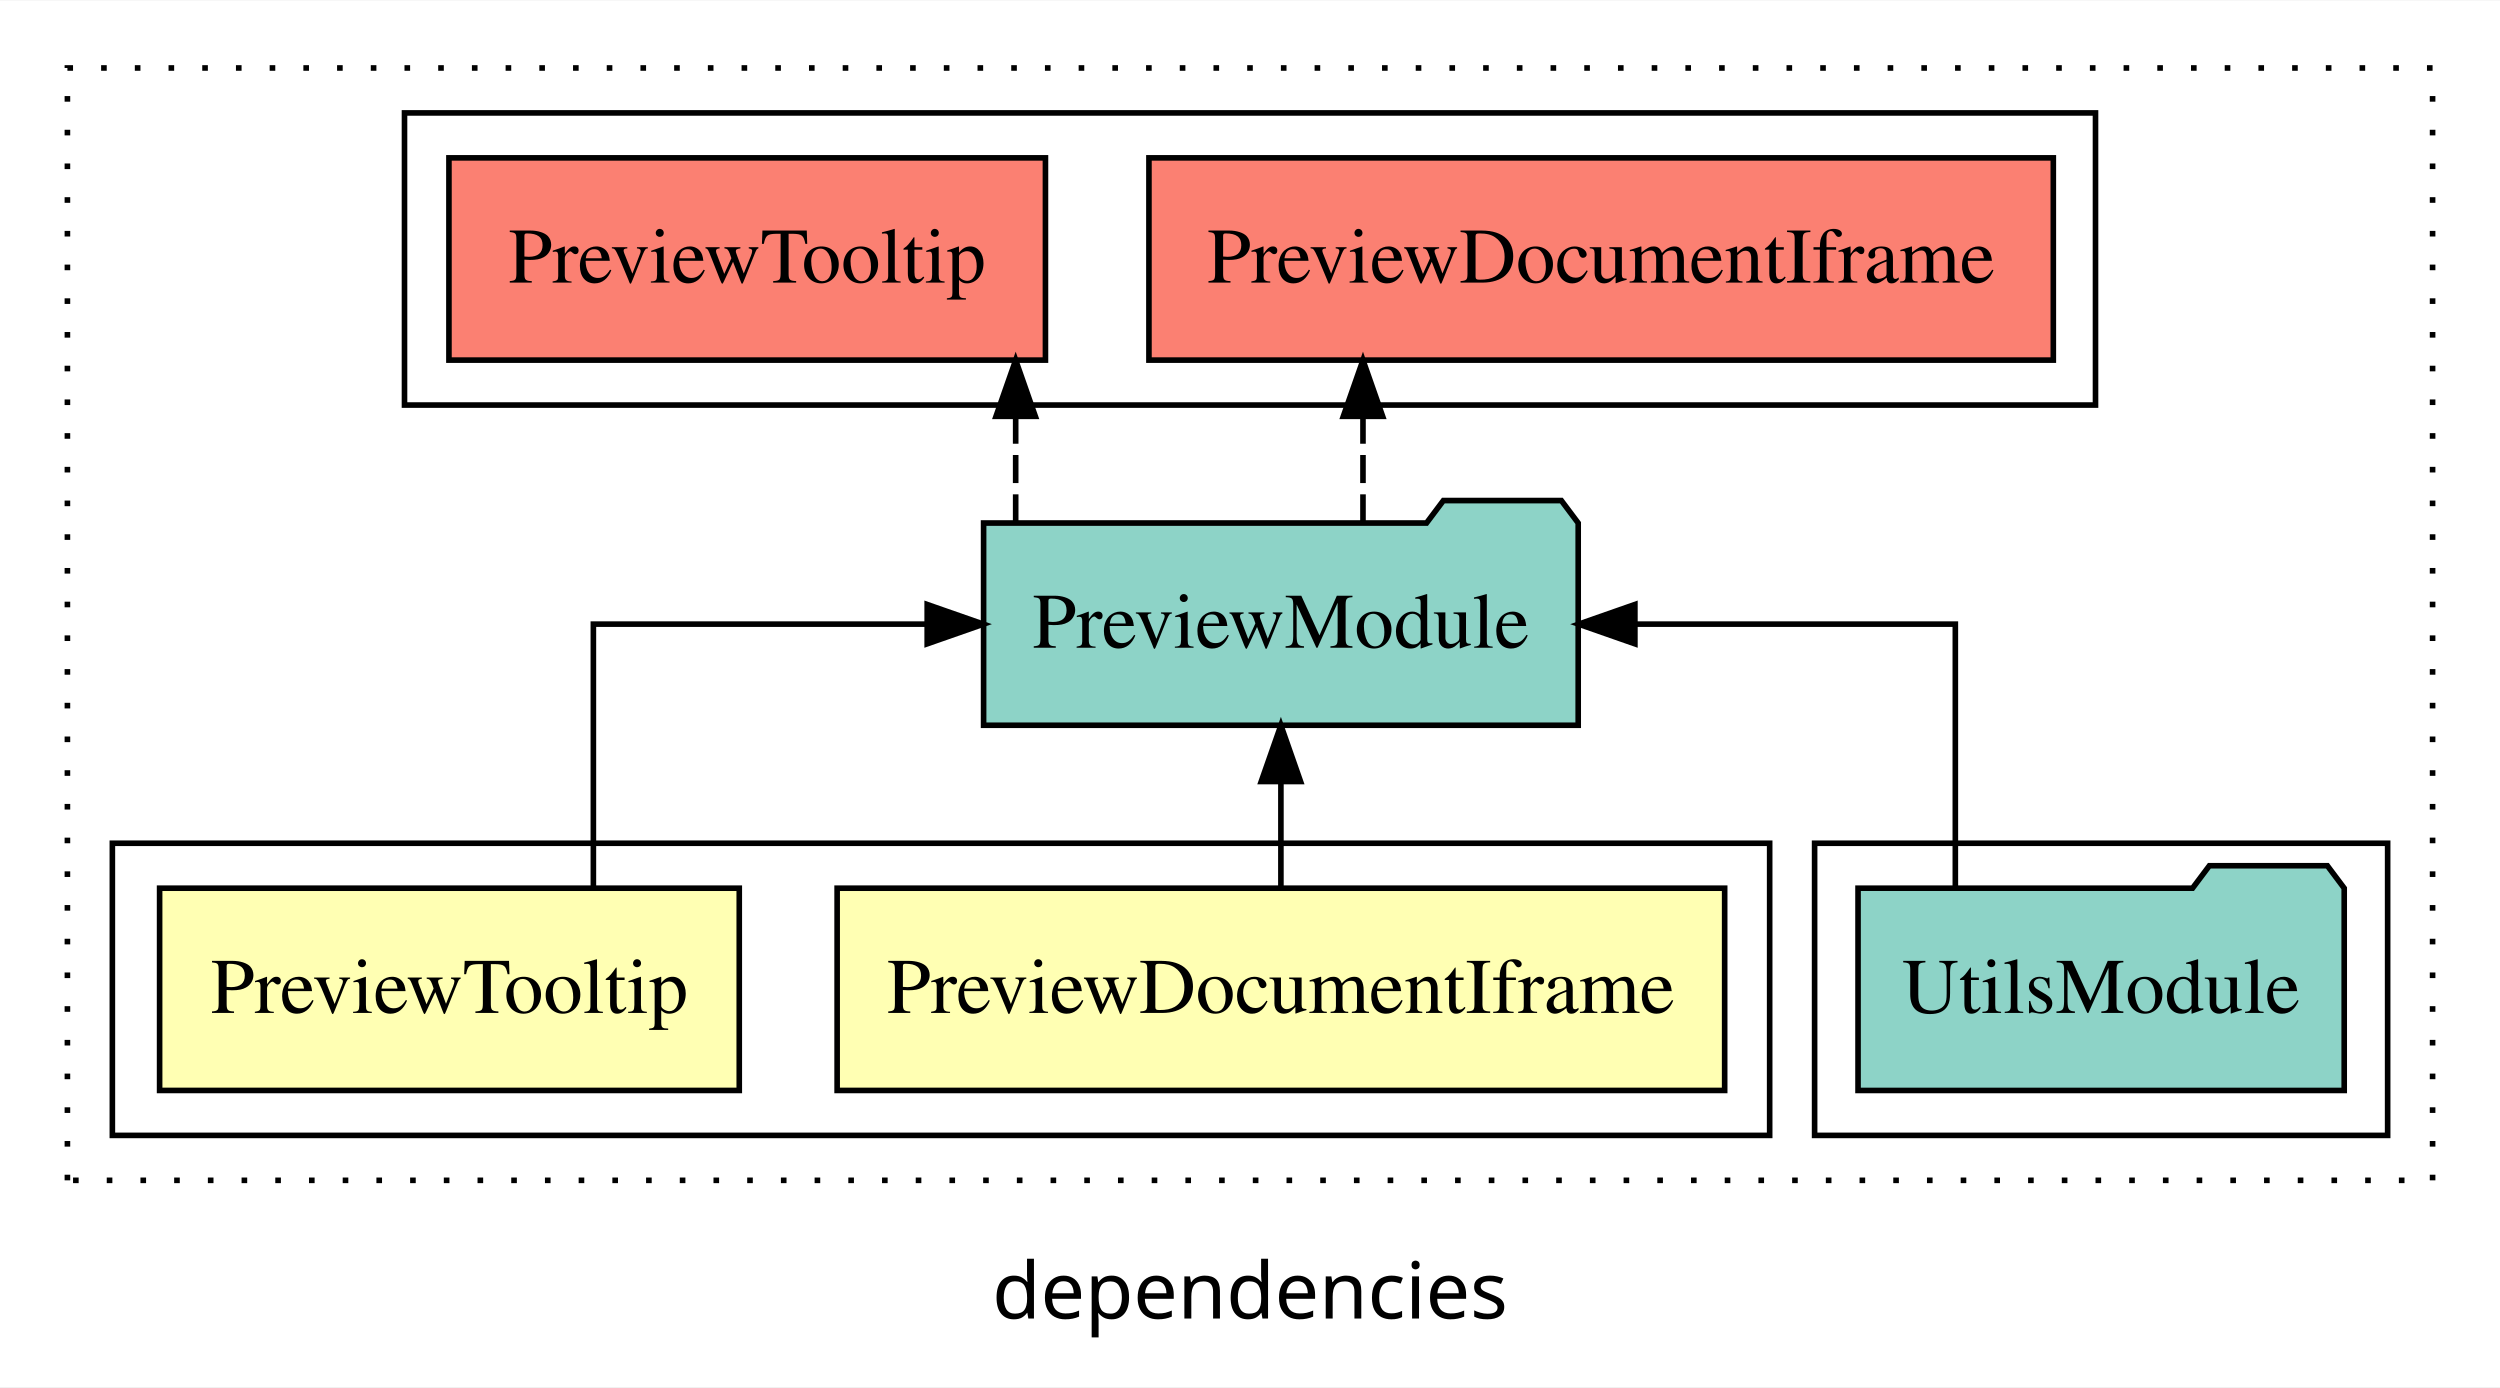
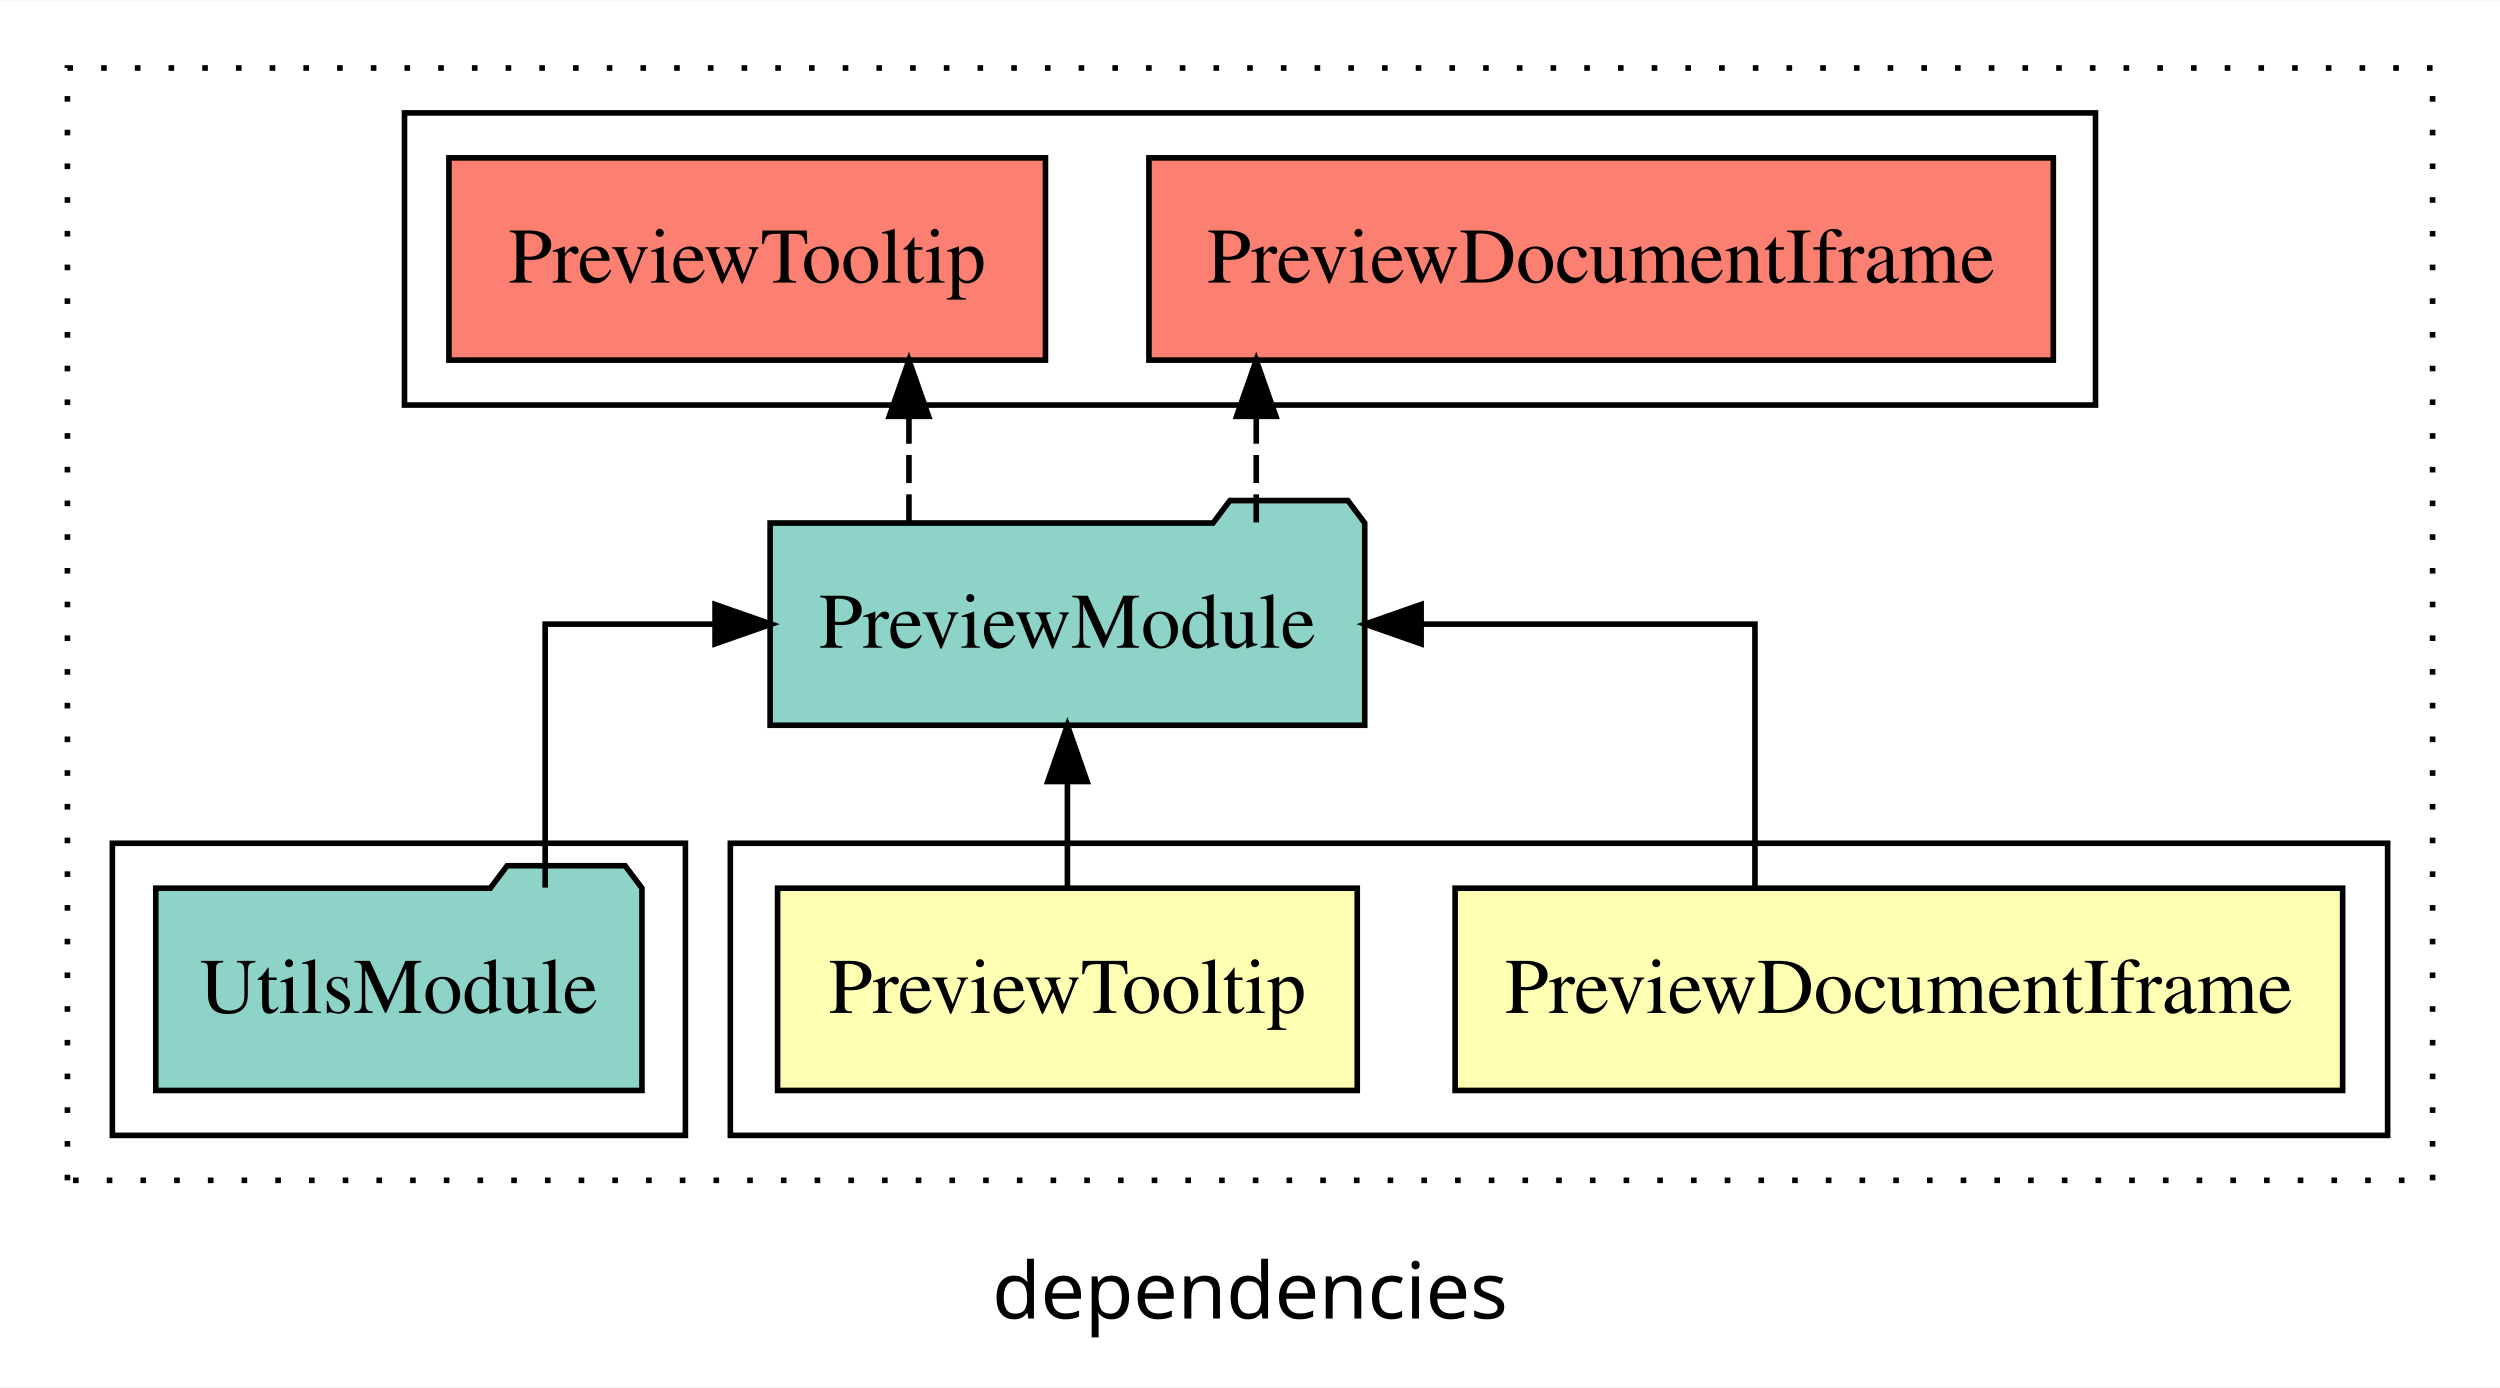
<svg xmlns="http://www.w3.org/2000/svg" width="445pt" height="247pt" viewBox="0.00 0.00 445.00 246.80">
  <g id="graph0" class="graph" transform="scale(1 1) rotate(0) translate(4 242.8)">
    <polygon fill="white" stroke="transparent" points="-4,4 -4,-242.8 441,-242.8 441,4 -4,4" />
    <text text-anchor="middle" x="218.5" y="-8.2" font-family="sans-serif" font-size="14.00">dependencies</text>
    <g id="clust1" class="cluster">
      <polygon fill="none" stroke="black" stroke-dasharray="1,5" points="8,-32.8 8,-230.8 429,-230.8 429,-32.8 8,-32.8" />
    </g>
+     <g id="clust2" class="cluster">
+       <polygon fill="none" stroke="black" points="126,-40.8 126,-92.8 421,-92.8 421,-40.8 126,-40.8" />
+     </g>
    <g id="clust5" class="cluster">
-       <polygon fill="none" stroke="black" points="319,-40.8 319,-92.8 421,-92.8 421,-40.8 319,-40.8" />
-     </g>
-     <g id="clust2" class="cluster">
-       <polygon fill="none" stroke="black" points="16,-40.8 16,-92.8 311,-92.8 311,-40.8 16,-40.8" />
+       <polygon fill="none" stroke="black" points="16,-40.8 16,-92.8 118,-92.8 118,-40.8 16,-40.8" />
    </g>
    <g id="clust6" class="cluster">
      <polygon fill="none" stroke="black" points="68,-170.8 68,-222.8 369,-222.8 369,-170.8 68,-170.8" />
    </g>
    <g id="node1" class="node">
-       <polygon fill="#ffffb3" stroke="black" points="302.99,-84.8 145.01,-84.8 145.01,-48.8 302.99,-48.8 302.99,-84.8" />
-       <text text-anchor="middle" x="224" y="-62.6" font-family="Times,serif" font-size="14.00">PreviewDocumentIframe</text>
+       <polygon fill="#ffffb3" stroke="black" points="412.99,-84.8 255.01,-84.8 255.01,-48.8 412.99,-48.8 412.99,-84.8" />
+       <text text-anchor="middle" x="334" y="-62.6" font-family="Times,serif" font-size="14.00">PreviewDocumentIframe</text>
    </g>
    <g id="node3" class="node">
-       <polygon fill="#8dd3c7" stroke="black" points="276.92,-149.8 273.92,-153.8 252.92,-153.8 249.92,-149.8 171.08,-149.8 171.08,-113.8 276.92,-113.8 276.92,-149.8" />
-       <text text-anchor="middle" x="224" y="-127.6" font-family="Times,serif" font-size="14.00">PreviewModule</text>
+       <polygon fill="#8dd3c7" stroke="black" points="238.92,-149.8 235.92,-153.8 214.92,-153.8 211.92,-149.8 133.08,-149.8 133.08,-113.8 238.92,-113.8 238.92,-149.8" />
+       <text text-anchor="middle" x="186" y="-127.6" font-family="Times,serif" font-size="14.00">PreviewModule</text>
    </g>
    <g id="edge1" class="edge">
-       <path fill="none" stroke="black" d="M224,-84.91C224,-84.91 224,-103.79 224,-103.79" />
-       <polygon fill="black" stroke="black" points="220.5,-103.79 224,-113.79 227.5,-103.79 220.5,-103.79" />
+       <path fill="none" stroke="black" d="M308.38,-84.91C308.38,-104.14 308.38,-131.8 308.38,-131.8 308.38,-131.8 248.96,-131.8 248.96,-131.8" />
+       <polygon fill="black" stroke="black" points="248.96,-128.3 238.96,-131.8 248.96,-135.3 248.96,-128.3" />
    </g>
    <g id="node2" class="node">
-       <polygon fill="#ffffb3" stroke="black" points="127.59,-84.8 24.41,-84.8 24.41,-48.8 127.59,-48.8 127.59,-84.8" />
-       <text text-anchor="middle" x="76" y="-62.6" font-family="Times,serif" font-size="14.00">PreviewTooltip</text>
+       <polygon fill="#ffffb3" stroke="black" points="237.59,-84.8 134.41,-84.8 134.41,-48.8 237.59,-48.8 237.59,-84.8" />
+       <text text-anchor="middle" x="186" y="-62.6" font-family="Times,serif" font-size="14.00">PreviewTooltip</text>
    </g>
    <g id="edge2" class="edge">
-       <path fill="none" stroke="black" d="M101.62,-84.91C101.62,-104.14 101.62,-131.8 101.62,-131.8 101.62,-131.8 161.04,-131.8 161.04,-131.8" />
-       <polygon fill="black" stroke="black" points="161.04,-135.3 171.04,-131.8 161.04,-128.3 161.04,-135.3" />
+       <path fill="none" stroke="black" d="M186,-84.91C186,-84.91 186,-103.79 186,-103.79" />
+       <polygon fill="black" stroke="black" points="182.5,-103.79 186,-113.79 189.5,-103.79 182.5,-103.79" />
    </g>
    <g id="node5" class="node">
      <polygon fill="#fb8072" stroke="black" points="361.49,-214.8 200.51,-214.8 200.51,-178.8 361.49,-178.8 361.49,-214.8" />
      <text text-anchor="middle" x="281" y="-192.6" font-family="Times,serif" font-size="14.00">PreviewDocumentIframe </text>
    </g>
    <g id="edge4" class="edge">
-       <path fill="none" stroke="black" stroke-dasharray="5,2" d="M238.61,-149.91C238.61,-149.91 238.61,-168.79 238.61,-168.79" />
-       <polygon fill="black" stroke="black" points="235.11,-168.79 238.61,-178.79 242.11,-168.79 235.11,-168.79" />
+       <path fill="none" stroke="black" stroke-dasharray="5,2" d="M219.61,-149.91C219.61,-149.91 219.61,-168.79 219.61,-168.79" />
+       <polygon fill="black" stroke="black" points="216.11,-168.79 219.61,-178.79 223.11,-168.79 216.11,-168.79" />
    </g>
    <g id="node6" class="node">
      <polygon fill="#fb8072" stroke="black" points="182.09,-214.8 75.91,-214.8 75.91,-178.8 182.09,-178.8 182.09,-214.8" />
      <text text-anchor="middle" x="129" y="-192.6" font-family="Times,serif" font-size="14.00">PreviewTooltip </text>
    </g>
    <g id="edge5" class="edge">
-       <path fill="none" stroke="black" stroke-dasharray="5,2" d="M176.79,-149.91C176.79,-149.91 176.79,-168.79 176.79,-168.79" />
-       <polygon fill="black" stroke="black" points="173.29,-168.79 176.79,-178.79 180.29,-168.79 173.29,-168.79" />
+       <path fill="none" stroke="black" stroke-dasharray="5,2" d="M157.79,-149.91C157.79,-149.91 157.79,-168.79 157.79,-168.79" />
+       <polygon fill="black" stroke="black" points="154.29,-168.79 157.79,-178.79 161.29,-168.79 154.29,-168.79" />
    </g>
    <g id="node4" class="node">
-       <polygon fill="#8dd3c7" stroke="black" points="413.27,-84.8 410.27,-88.8 389.27,-88.8 386.27,-84.8 326.73,-84.8 326.73,-48.8 413.27,-48.8 413.27,-84.8" />
-       <text text-anchor="middle" x="370" y="-62.6" font-family="Times,serif" font-size="14.00">UtilsModule</text>
+       <polygon fill="#8dd3c7" stroke="black" points="110.27,-84.8 107.27,-88.8 86.27,-88.8 83.27,-84.8 23.73,-84.8 23.73,-48.8 110.27,-48.8 110.27,-84.8" />
+       <text text-anchor="middle" x="67" y="-62.6" font-family="Times,serif" font-size="14.00">UtilsModule</text>
    </g>
    <g id="edge3" class="edge">
-       <path fill="none" stroke="black" d="M344.05,-84.91C344.05,-104.14 344.05,-131.8 344.05,-131.8 344.05,-131.8 287.01,-131.8 287.01,-131.8" />
-       <polygon fill="black" stroke="black" points="287.01,-128.3 277.01,-131.8 287.01,-135.3 287.01,-128.3" />
+       <path fill="none" stroke="black" d="M93.04,-84.91C93.04,-104.14 93.04,-131.8 93.04,-131.8 93.04,-131.8 123.28,-131.8 123.28,-131.8" />
+       <polygon fill="black" stroke="black" points="123.28,-135.3 133.28,-131.8 123.28,-128.3 123.28,-135.3" />
    </g>
  </g>
</svg>
